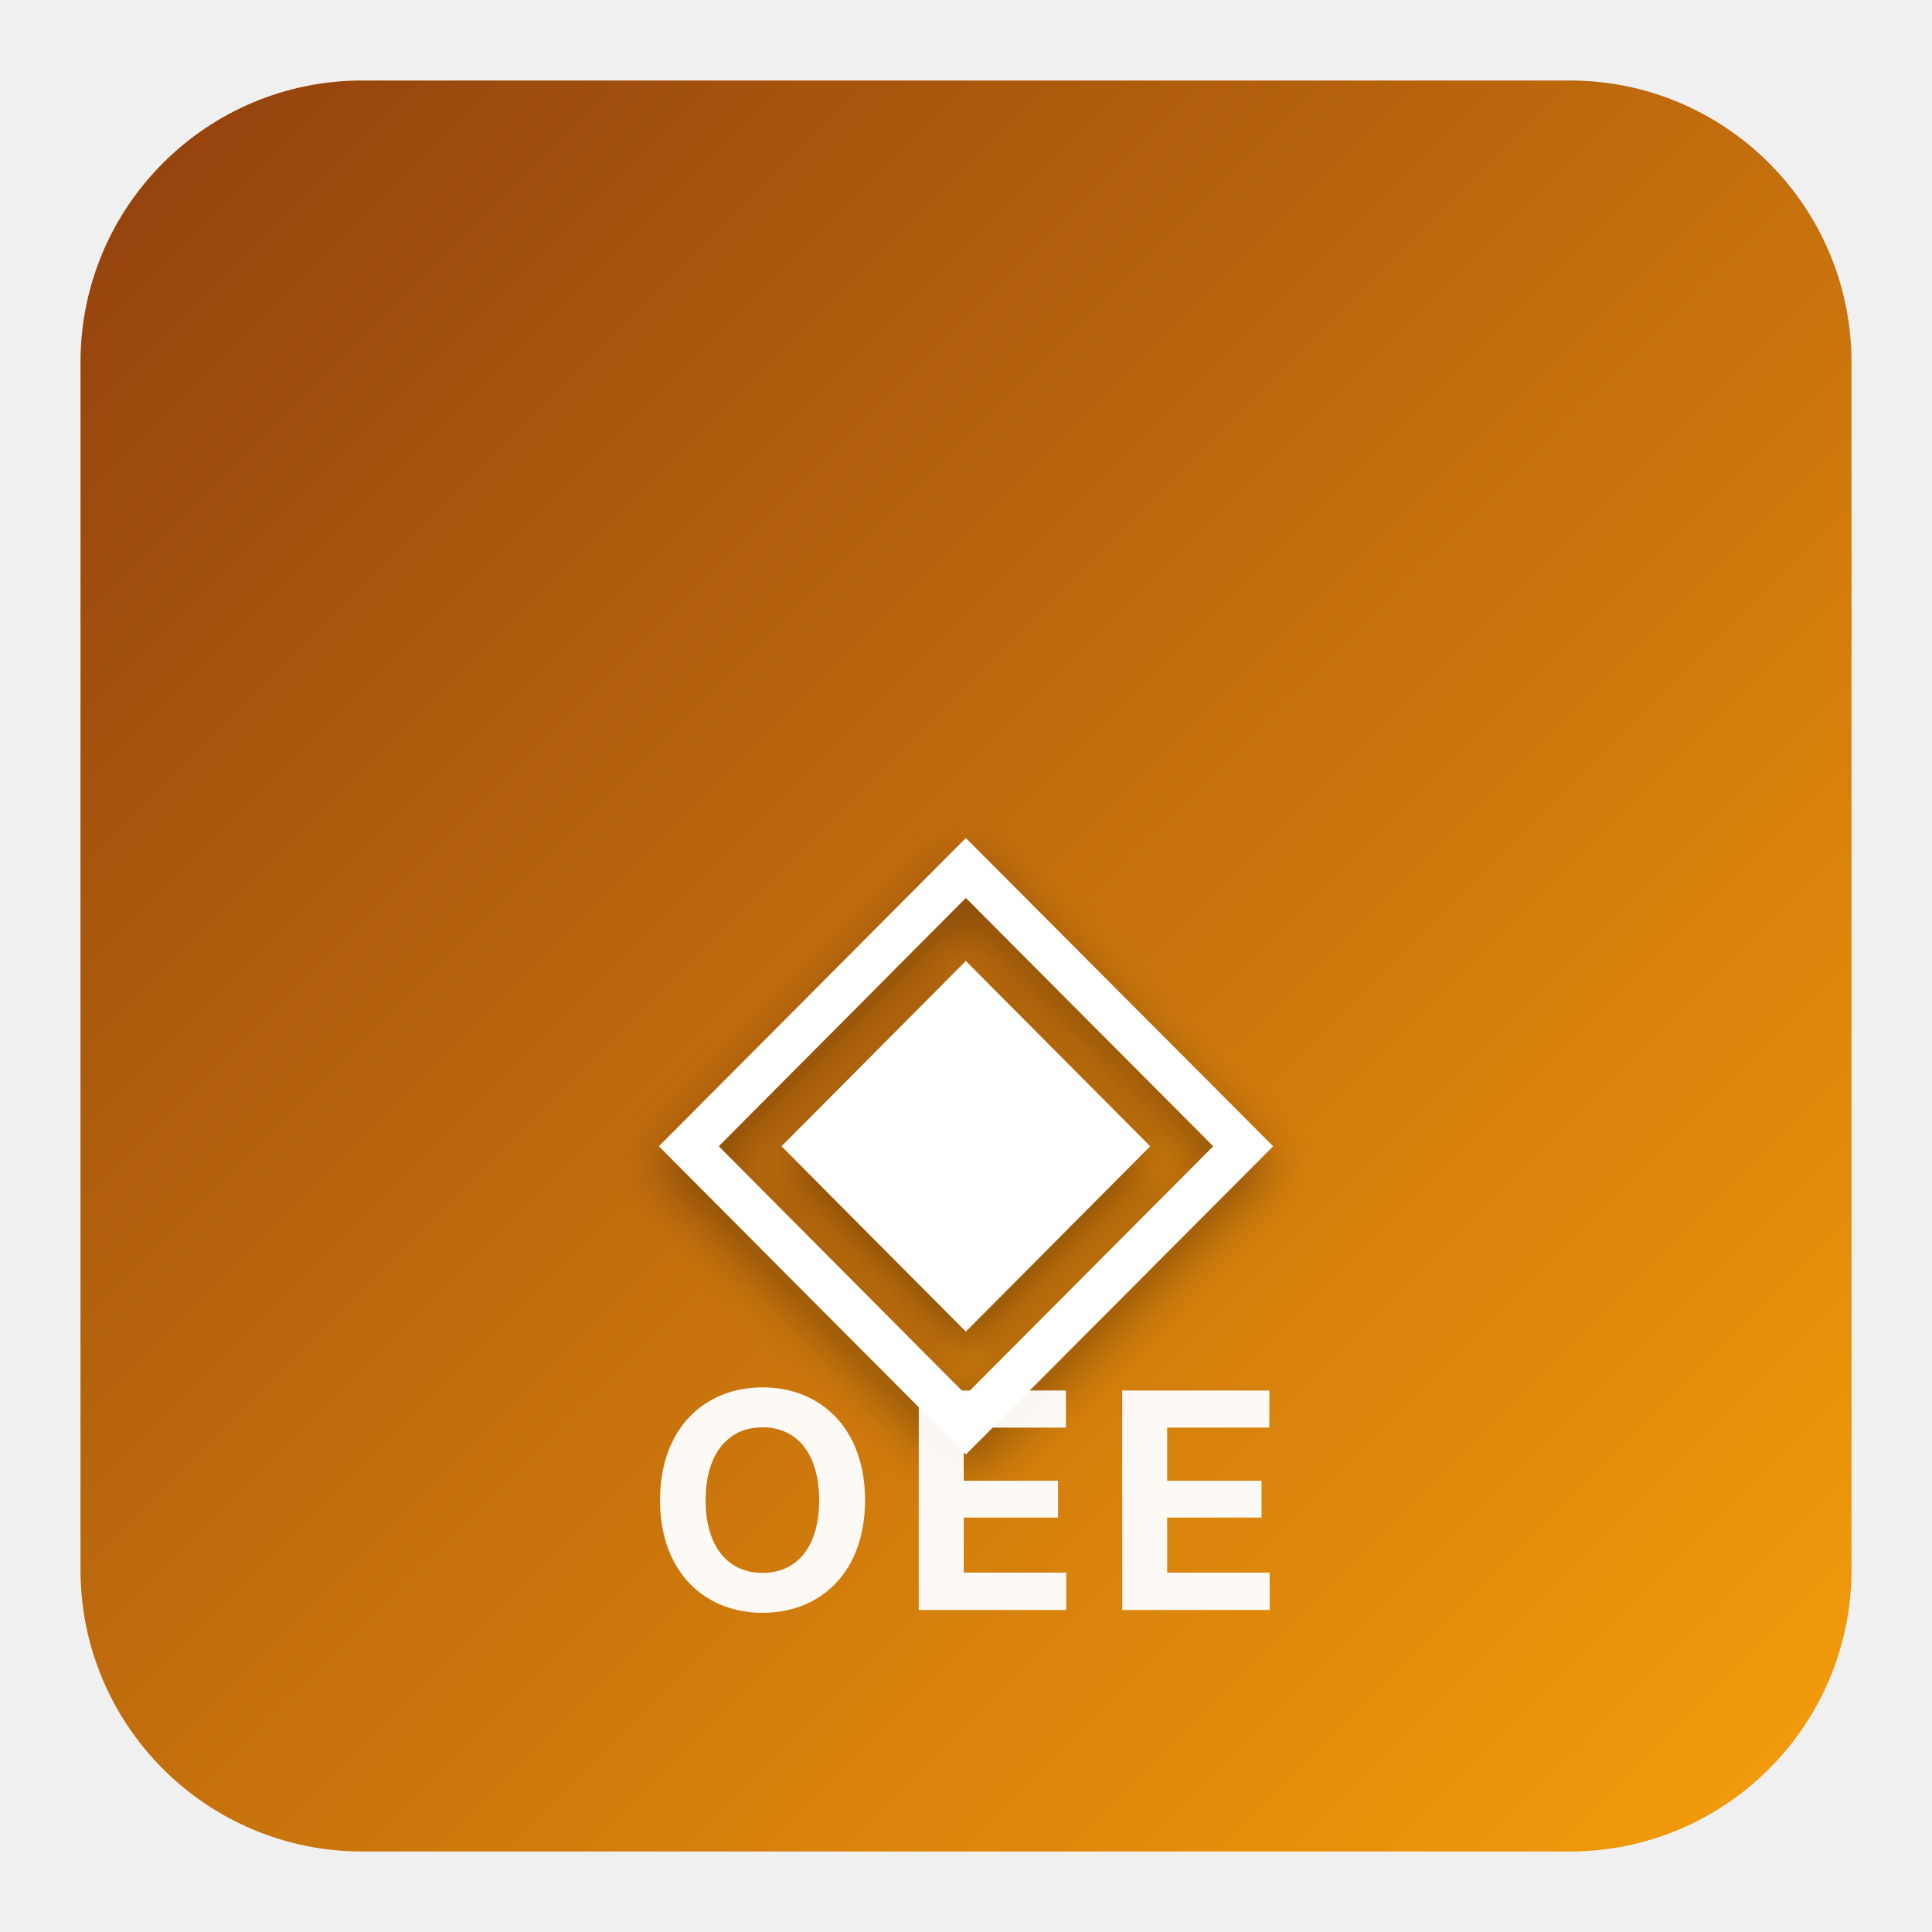
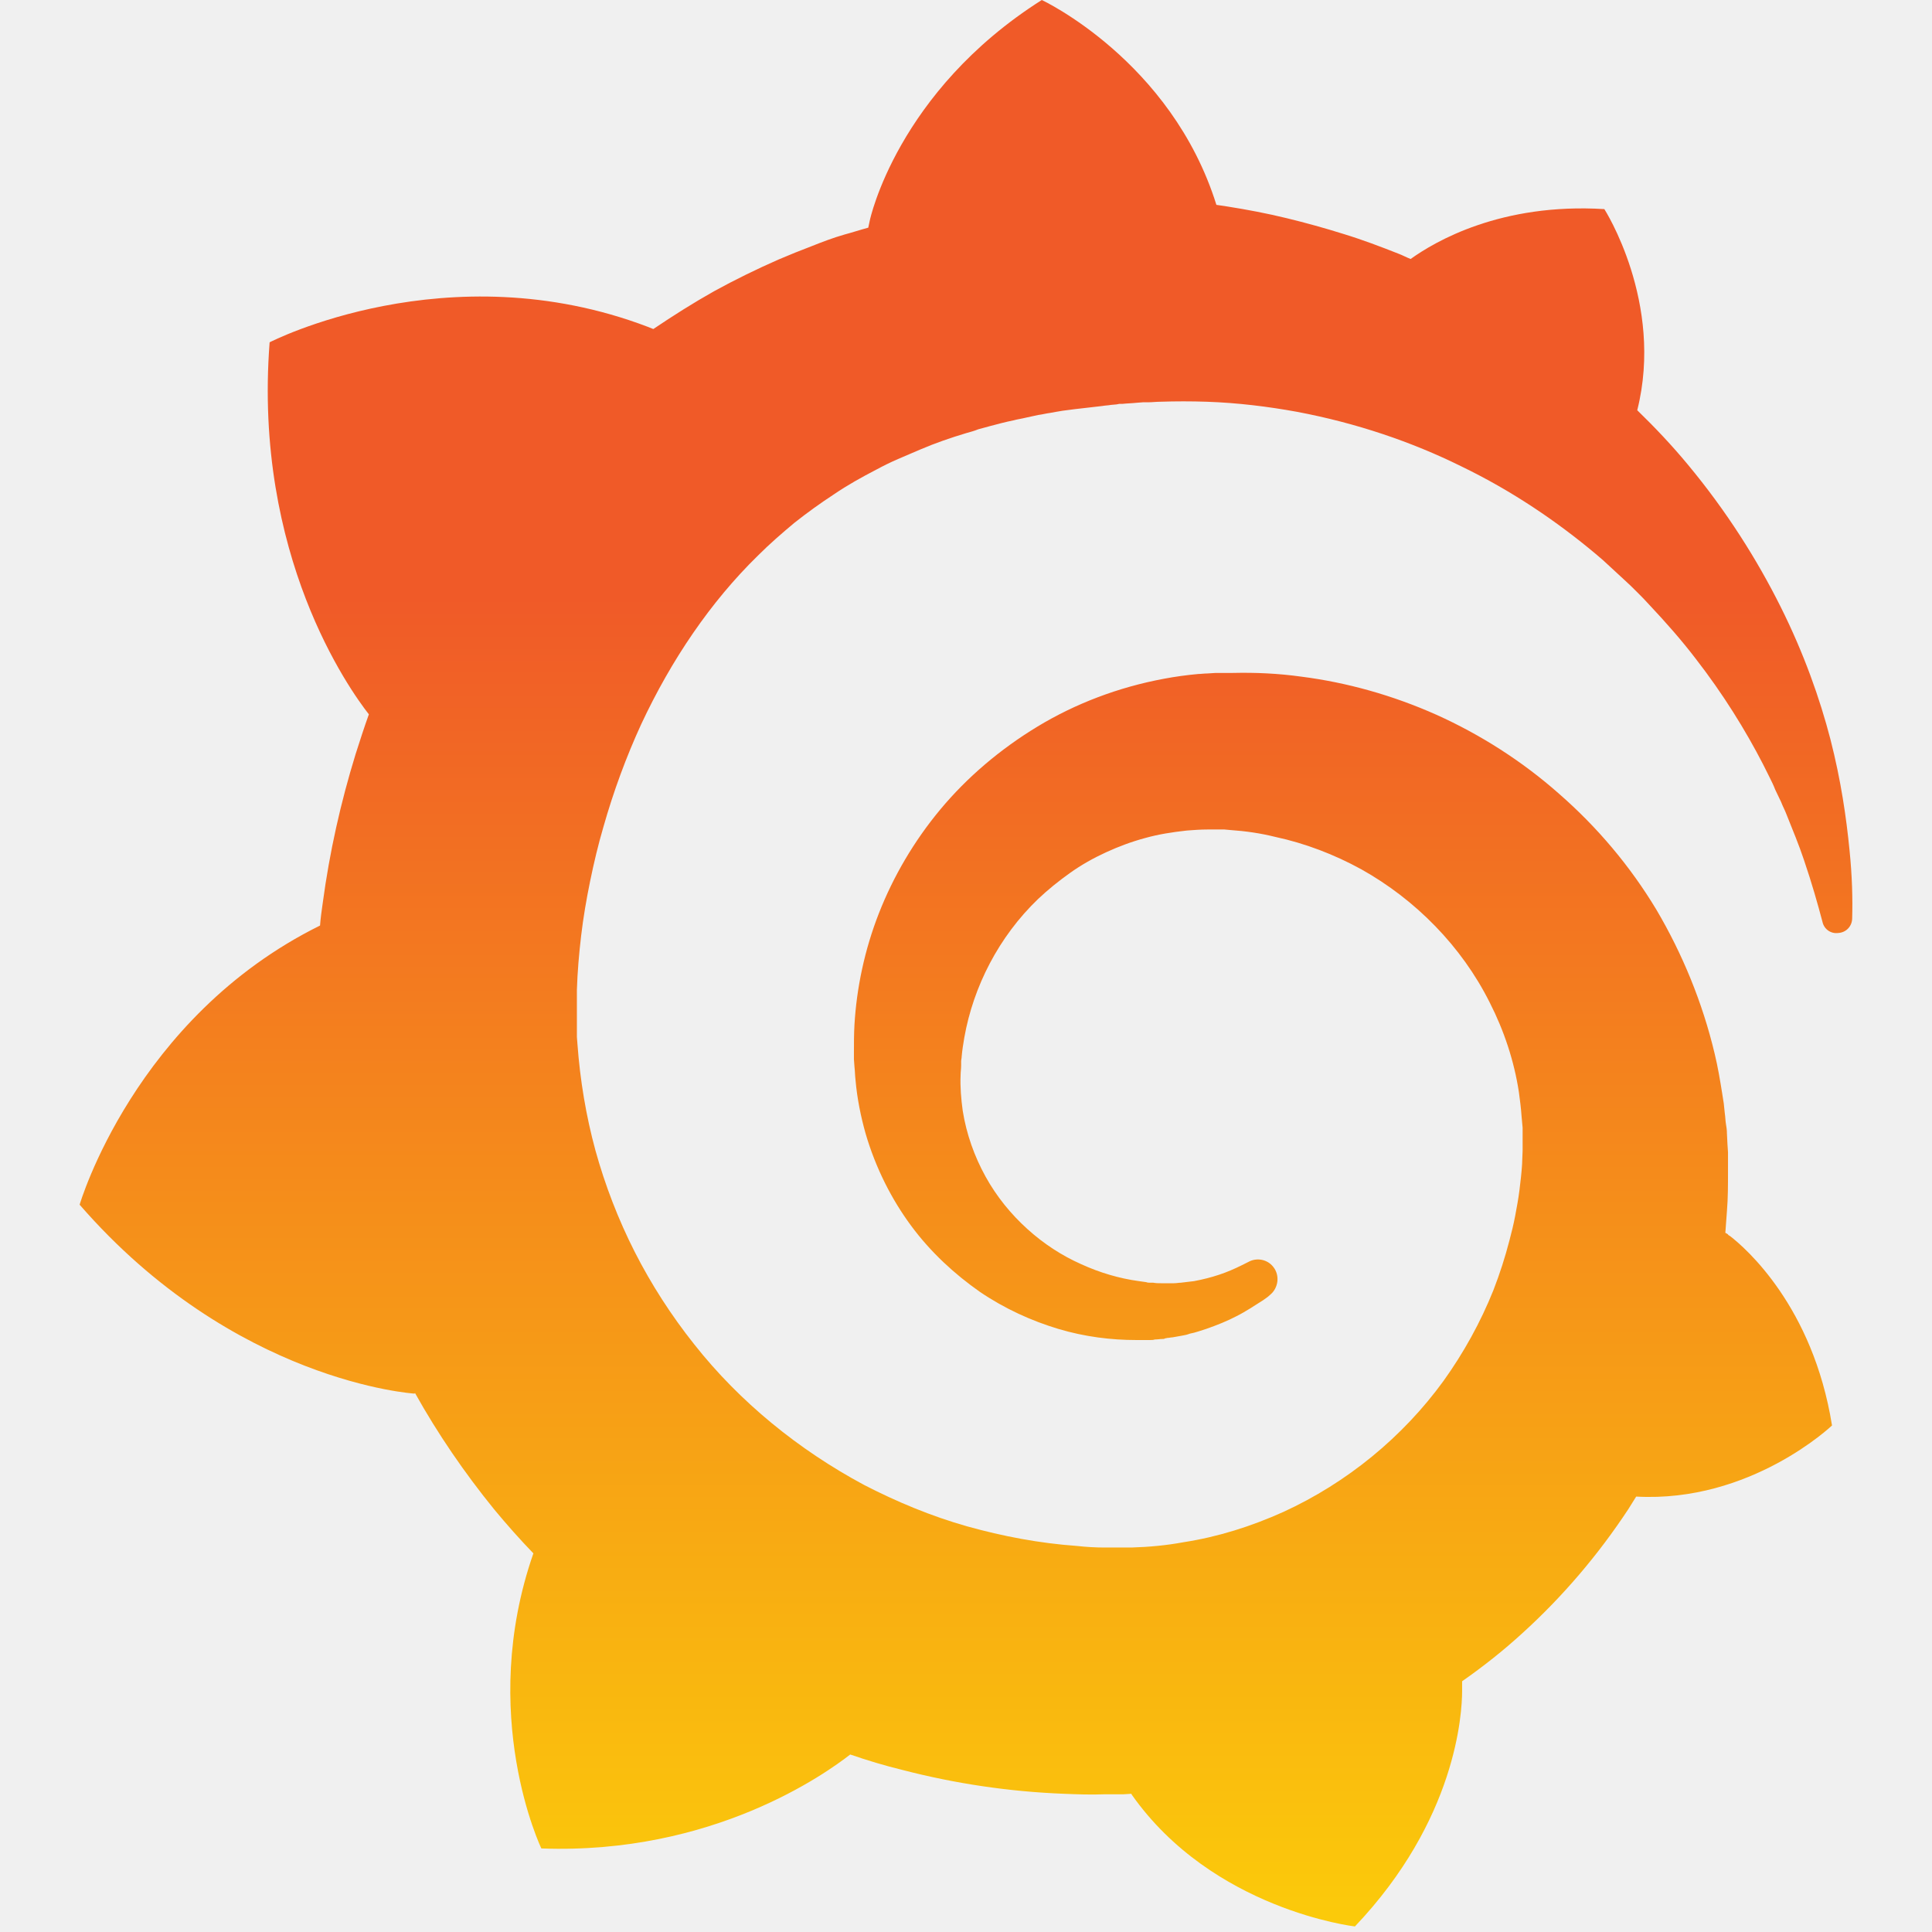
- <svg xmlns="http://www.w3.org/2000/svg" viewBox="0 0 96 96" width="96" height="96">
+ <svg xmlns="http://www.w3.org/2000/svg" width="800px" height="800px" viewBox="-11.5 0 279 279" version="1.1" preserveAspectRatio="xMidYMid">
  <defs>
-     <linearGradient id="g-enterprise-grafana-dashboards" x1="0" y1="0" x2="1" y2="1">
-       <stop offset="0%" stop-color="#92400e" />
-       <stop offset="100%" stop-color="#f59e0b" />
+     <linearGradient x1="49.995%" y1="122.45%" x2="49.995%" y2="31.139%" id="linearGradient-1">
+       <stop stop-color="#FFF100" offset="0%">
+ 
+ </stop>
+       <stop stop-color="#F05A28" offset="100%">
+ 
+ </stop>
    </linearGradient>
-     <filter id="s-enterprise-grafana-dashboards" x="-10%" y="-10%" width="120%" height="120%">
-       <feGaussianBlur in="SourceAlpha" stdDeviation="1.2" />
-       <feOffset dx="0" dy="1" result="offsetblur" />
-       <feComponentTransfer>
-         <feFuncA type="linear" slope="0.35" />
-       </feComponentTransfer>
-       <feMerge>
-         <feMergeNode />
-         <feMergeNode in="SourceGraphic" />
-       </feMerge>
-     </filter>
  </defs>
-   <rect x="4" y="4" width="88" height="88" rx="14" ry="14" fill="url(#g-enterprise-grafana-dashboards)" />
-   <text x="48" y="56" text-anchor="middle" dominant-baseline="middle" font-family="system-ui, -apple-system, sans-serif" font-size="40" font-weight="700" fill="#ffffff" filter="url(#s-enterprise-grafana-dashboards)">◈</text>
-   <text x="48" y="80" text-anchor="middle" font-family="system-ui, -apple-system, sans-serif" font-size="15" font-weight="700" letter-spacing="1" fill="#ffffff" fill-opacity="0.95">OEE</text>
+   <g>
+     <path d="M255.59,122.775 C255.13,118.1 254.364,112.736 252.831,106.758 C251.298,100.857 248.999,94.342 245.627,87.598 C242.255,80.854 237.887,73.88 232.215,67.059 C229.993,64.377 227.54,61.771 224.935,59.242 C228.843,43.684 220.183,30.196 220.183,30.196 C205.238,29.276 195.735,34.871 192.21,37.4 C191.597,37.17 191.06,36.863 190.447,36.633 C187.918,35.637 185.312,34.641 182.553,33.798 C179.871,32.955 177.112,32.188 174.276,31.499 C171.441,30.809 168.605,30.272 165.693,29.812 C165.156,29.736 164.697,29.659 164.16,29.583 C157.646,8.737 138.946,0 138.946,0 C118.024,13.258 114.115,31.805 114.115,31.805 C114.115,31.805 114.038,32.188 113.885,32.878 C112.736,33.185 111.586,33.568 110.436,33.874 C108.827,34.334 107.218,34.947 105.685,35.56 C104.075,36.173 102.543,36.787 100.933,37.476 C97.791,38.856 94.649,40.389 91.583,42.075 C88.594,43.761 85.682,45.6 82.846,47.516 C82.463,47.363 82.08,47.209 82.08,47.209 C53.111,36.173 27.437,49.432 27.437,49.432 C25.061,80.241 39.009,99.63 41.768,103.156 C41.078,105.072 40.465,106.988 39.852,108.904 C37.706,115.878 36.097,123.005 35.101,130.439 C34.947,131.512 34.794,132.585 34.717,133.658 C7.894,146.916 0,173.97 0,173.97 C22.302,199.644 48.359,201.253 48.359,201.253 C48.359,201.253 48.436,201.177 48.436,201.177 C51.731,207.078 55.563,212.672 59.855,217.96 C61.694,220.183 63.533,222.252 65.526,224.322 C57.402,247.62 66.676,266.933 66.676,266.933 C91.507,267.852 107.831,256.05 111.279,253.368 C113.732,254.211 116.261,254.977 118.79,255.59 C126.454,257.583 134.271,258.732 142.088,259.039 C144.004,259.115 145.997,259.192 147.913,259.115 L148.832,259.115 L149.445,259.115 L150.672,259.115 L151.898,259.039 L151.898,259.115 C163.624,275.823 184.163,278.199 184.163,278.199 C198.801,262.794 199.644,247.466 199.644,244.171 C199.644,244.171 199.644,244.094 199.644,243.941 C199.644,243.634 199.644,243.481 199.644,243.481 C199.644,243.251 199.644,243.021 199.644,242.791 C202.709,240.646 205.622,238.346 208.381,235.817 C214.205,230.529 219.34,224.475 223.632,217.96 C224.015,217.347 224.398,216.734 224.781,216.121 C241.335,217.041 253.061,205.852 253.061,205.852 C250.302,188.608 240.492,180.178 238.423,178.568 C238.423,178.568 238.346,178.492 238.193,178.415 C238.04,178.338 238.04,178.262 238.04,178.262 C238.04,178.262 238.04,178.262 238.04,178.262 C237.963,178.185 237.81,178.108 237.657,178.032 C237.733,176.959 237.81,175.962 237.887,174.89 C238.04,173.05 238.04,171.134 238.04,169.295 L238.04,167.915 L238.04,167.226 L238.04,166.842 C238.04,166.383 238.04,166.536 238.04,166.383 L237.963,165.233 L237.887,163.7 C237.887,163.164 237.81,162.704 237.733,162.244 C237.657,161.784 237.657,161.248 237.58,160.788 L237.427,159.332 L237.197,157.876 C236.89,155.96 236.584,154.12 236.124,152.204 C234.361,144.771 231.449,137.72 227.694,131.359 C223.862,124.998 219.11,119.403 213.669,114.652 C208.304,109.9 202.25,106.068 195.965,103.232 C189.604,100.397 183.013,98.557 176.422,97.714 C173.127,97.255 169.831,97.101 166.536,97.178 L165.31,97.178 L165.003,97.178 C164.927,97.178 164.543,97.178 164.62,97.178 L164.083,97.178 L162.857,97.255 C162.397,97.255 161.938,97.331 161.554,97.331 C159.868,97.484 158.182,97.714 156.573,98.021 C149.982,99.247 143.774,101.623 138.333,104.918 C132.892,108.214 128.14,112.276 124.308,116.874 C120.476,121.472 117.487,126.607 115.418,131.895 C113.349,137.183 112.199,142.701 111.893,147.989 C111.816,149.292 111.816,150.672 111.816,151.975 C111.816,152.281 111.816,152.664 111.816,152.971 L111.893,154.044 C111.969,154.657 111.969,155.347 112.046,155.96 C112.276,158.642 112.812,161.248 113.502,163.7 C114.958,168.682 117.257,173.203 120.093,177.035 C122.928,180.867 126.377,184.01 129.979,186.539 C133.581,188.991 137.49,190.754 141.322,191.903 C145.154,193.053 148.986,193.513 152.588,193.513 C153.048,193.513 153.507,193.513 153.891,193.513 C154.12,193.513 154.35,193.513 154.58,193.513 C154.81,193.513 155.04,193.513 155.27,193.436 C155.653,193.436 156.036,193.359 156.42,193.359 C156.496,193.359 156.65,193.359 156.726,193.283 L157.109,193.206 C157.339,193.206 157.569,193.13 157.799,193.13 C158.259,193.053 158.642,192.976 159.102,192.9 C159.562,192.823 159.945,192.746 160.328,192.593 C161.171,192.44 161.938,192.133 162.704,191.903 C164.237,191.367 165.77,190.754 167.072,190.064 C168.452,189.374 169.678,188.531 170.904,187.765 C171.211,187.535 171.594,187.305 171.901,186.998 C173.127,186.002 173.357,184.163 172.36,182.937 C171.517,181.864 169.985,181.557 168.758,182.247 C168.452,182.4 168.145,182.553 167.839,182.707 C166.766,183.243 165.693,183.703 164.543,184.086 C163.394,184.469 162.168,184.776 160.941,185.006 C160.328,185.082 159.715,185.159 159.025,185.236 C158.719,185.236 158.412,185.312 158.029,185.312 C157.722,185.312 157.339,185.312 157.109,185.312 C156.803,185.312 156.496,185.312 156.19,185.312 C155.806,185.312 155.423,185.312 155.04,185.236 C155.04,185.236 154.81,185.236 154.963,185.236 L154.81,185.236 L154.58,185.236 C154.427,185.236 154.197,185.236 154.044,185.159 C153.661,185.082 153.354,185.082 152.971,185.006 C150.135,184.623 147.3,183.78 144.617,182.553 C141.858,181.327 139.253,179.641 136.877,177.495 C134.501,175.349 132.432,172.82 130.822,169.908 C129.213,166.996 128.063,163.777 127.527,160.405 C127.297,158.719 127.144,156.956 127.22,155.27 C127.22,154.81 127.297,154.35 127.297,153.891 C127.297,154.044 127.297,153.814 127.297,153.814 L127.297,153.661 L127.297,153.277 C127.297,153.048 127.374,152.818 127.374,152.588 C127.45,151.668 127.603,150.748 127.757,149.829 C129.06,142.471 132.738,135.267 138.41,129.826 C139.866,128.446 141.398,127.22 143.008,126.071 C144.617,124.921 146.38,123.925 148.219,123.082 C150.059,122.239 151.898,121.549 153.891,121.013 C155.806,120.476 157.799,120.169 159.868,119.94 C160.865,119.863 161.861,119.786 162.934,119.786 C163.24,119.786 163.394,119.786 163.624,119.786 L164.467,119.786 L165.003,119.786 C165.233,119.786 165.003,119.786 165.08,119.786 L165.31,119.786 L166.153,119.863 C168.375,120.016 170.521,120.323 172.667,120.859 C176.959,121.779 181.174,123.388 185.082,125.534 C192.9,129.903 199.567,136.647 203.629,144.771 C205.698,148.832 207.154,153.201 207.844,157.722 C207.997,158.872 208.151,160.022 208.227,161.171 L208.304,162.014 L208.381,162.857 C208.381,163.164 208.381,163.47 208.381,163.7 C208.381,164.007 208.381,164.313 208.381,164.543 L208.381,165.31 L208.381,166.153 C208.381,166.689 208.304,167.609 208.304,168.145 C208.227,169.372 208.074,170.674 207.921,171.901 C207.768,173.127 207.538,174.353 207.308,175.579 C207.078,176.806 206.771,178.032 206.465,179.181 C205.852,181.557 205.085,183.933 204.166,186.309 C202.326,190.907 199.874,195.352 196.961,199.414 C191.06,207.538 183.013,214.129 173.817,218.344 C169.218,220.413 164.39,221.946 159.409,222.712 C156.956,223.172 154.427,223.402 151.898,223.478 L151.438,223.478 L151.055,223.478 L150.212,223.478 L148.986,223.478 L148.373,223.478 C148.679,223.478 148.296,223.478 148.296,223.478 L148.066,223.478 C146.686,223.478 145.384,223.402 144.004,223.249 C138.639,222.865 133.351,221.869 128.14,220.413 C123.005,218.957 118.024,216.888 113.272,214.435 C103.845,209.377 95.339,202.479 88.748,194.126 C85.452,189.987 82.54,185.466 80.164,180.791 C77.788,176.116 75.872,171.134 74.493,166.153 C73.113,161.095 72.27,155.96 71.887,150.748 L71.81,149.752 L71.81,149.522 L71.81,149.292 L71.81,148.832 L71.81,147.989 L71.81,147.759 L71.81,147.453 L71.81,146.84 L71.81,145.614 L71.81,145.384 C71.81,145.384 71.81,145.46 71.81,145.307 L71.81,144.847 C71.81,144.234 71.81,143.544 71.81,142.931 C71.887,140.402 72.117,137.72 72.424,135.114 C72.73,132.508 73.19,129.826 73.726,127.22 C74.263,124.615 74.876,122.009 75.642,119.403 C77.099,114.268 78.938,109.287 81.084,104.612 C85.452,95.262 91.123,86.908 97.944,80.241 C99.63,78.555 101.393,77.022 103.232,75.489 C105.072,74.033 106.988,72.653 108.98,71.351 C110.896,70.048 112.965,68.898 115.035,67.825 C116.031,67.289 117.104,66.752 118.177,66.292 C118.713,66.063 119.25,65.833 119.786,65.603 C120.323,65.373 120.859,65.143 121.396,64.913 C123.542,63.993 125.764,63.227 128.063,62.537 C128.6,62.384 129.213,62.231 129.749,62.001 C130.286,61.847 130.899,61.694 131.435,61.541 C132.585,61.234 133.735,60.928 134.884,60.698 C135.421,60.545 136.034,60.468 136.647,60.315 C137.26,60.161 137.796,60.085 138.41,59.931 C139.023,59.855 139.559,59.702 140.172,59.625 L141.015,59.472 L141.935,59.318 C142.548,59.242 143.084,59.165 143.698,59.088 C144.387,59.012 145,58.935 145.69,58.859 C146.227,58.782 147.146,58.705 147.683,58.629 C148.066,58.552 148.526,58.552 148.909,58.475 L149.752,58.399 L150.135,58.322 L150.595,58.322 C151.285,58.245 151.898,58.245 152.588,58.169 L153.584,58.092 C153.584,58.092 153.967,58.092 153.661,58.092 L153.891,58.092 L154.35,58.092 C154.887,58.092 155.5,58.016 156.036,58.016 C158.259,57.939 160.558,57.939 162.781,58.016 C167.226,58.169 171.594,58.705 175.809,59.472 C184.316,61.081 192.287,63.763 199.567,67.365 C206.848,70.891 213.286,75.259 218.957,80.011 C219.34,80.317 219.647,80.624 220.03,80.93 C220.336,81.237 220.719,81.544 221.026,81.85 C221.716,82.463 222.329,83.076 223.019,83.689 C223.708,84.303 224.322,84.916 224.935,85.529 C225.548,86.142 226.161,86.755 226.774,87.445 C229.15,89.974 231.372,92.503 233.365,95.109 C237.35,100.243 240.569,105.455 243.098,110.36 C243.251,110.666 243.405,110.973 243.558,111.279 C243.711,111.586 243.864,111.893 244.018,112.199 C244.324,112.812 244.631,113.425 244.861,114.038 C245.167,114.652 245.397,115.188 245.704,115.801 C245.934,116.414 246.24,116.951 246.47,117.564 C247.39,119.863 248.309,122.085 248.999,124.155 C250.149,127.527 250.992,130.516 251.682,133.121 C251.911,134.194 252.908,134.884 253.981,134.731 C255.13,134.654 255.973,133.735 255.973,132.585 C256.05,129.826 255.973,126.531 255.59,122.775 Z" fill="url(#linearGradient-1)" fill-rule="nonzero">
+ 
+ </path>
+   </g>
</svg>
